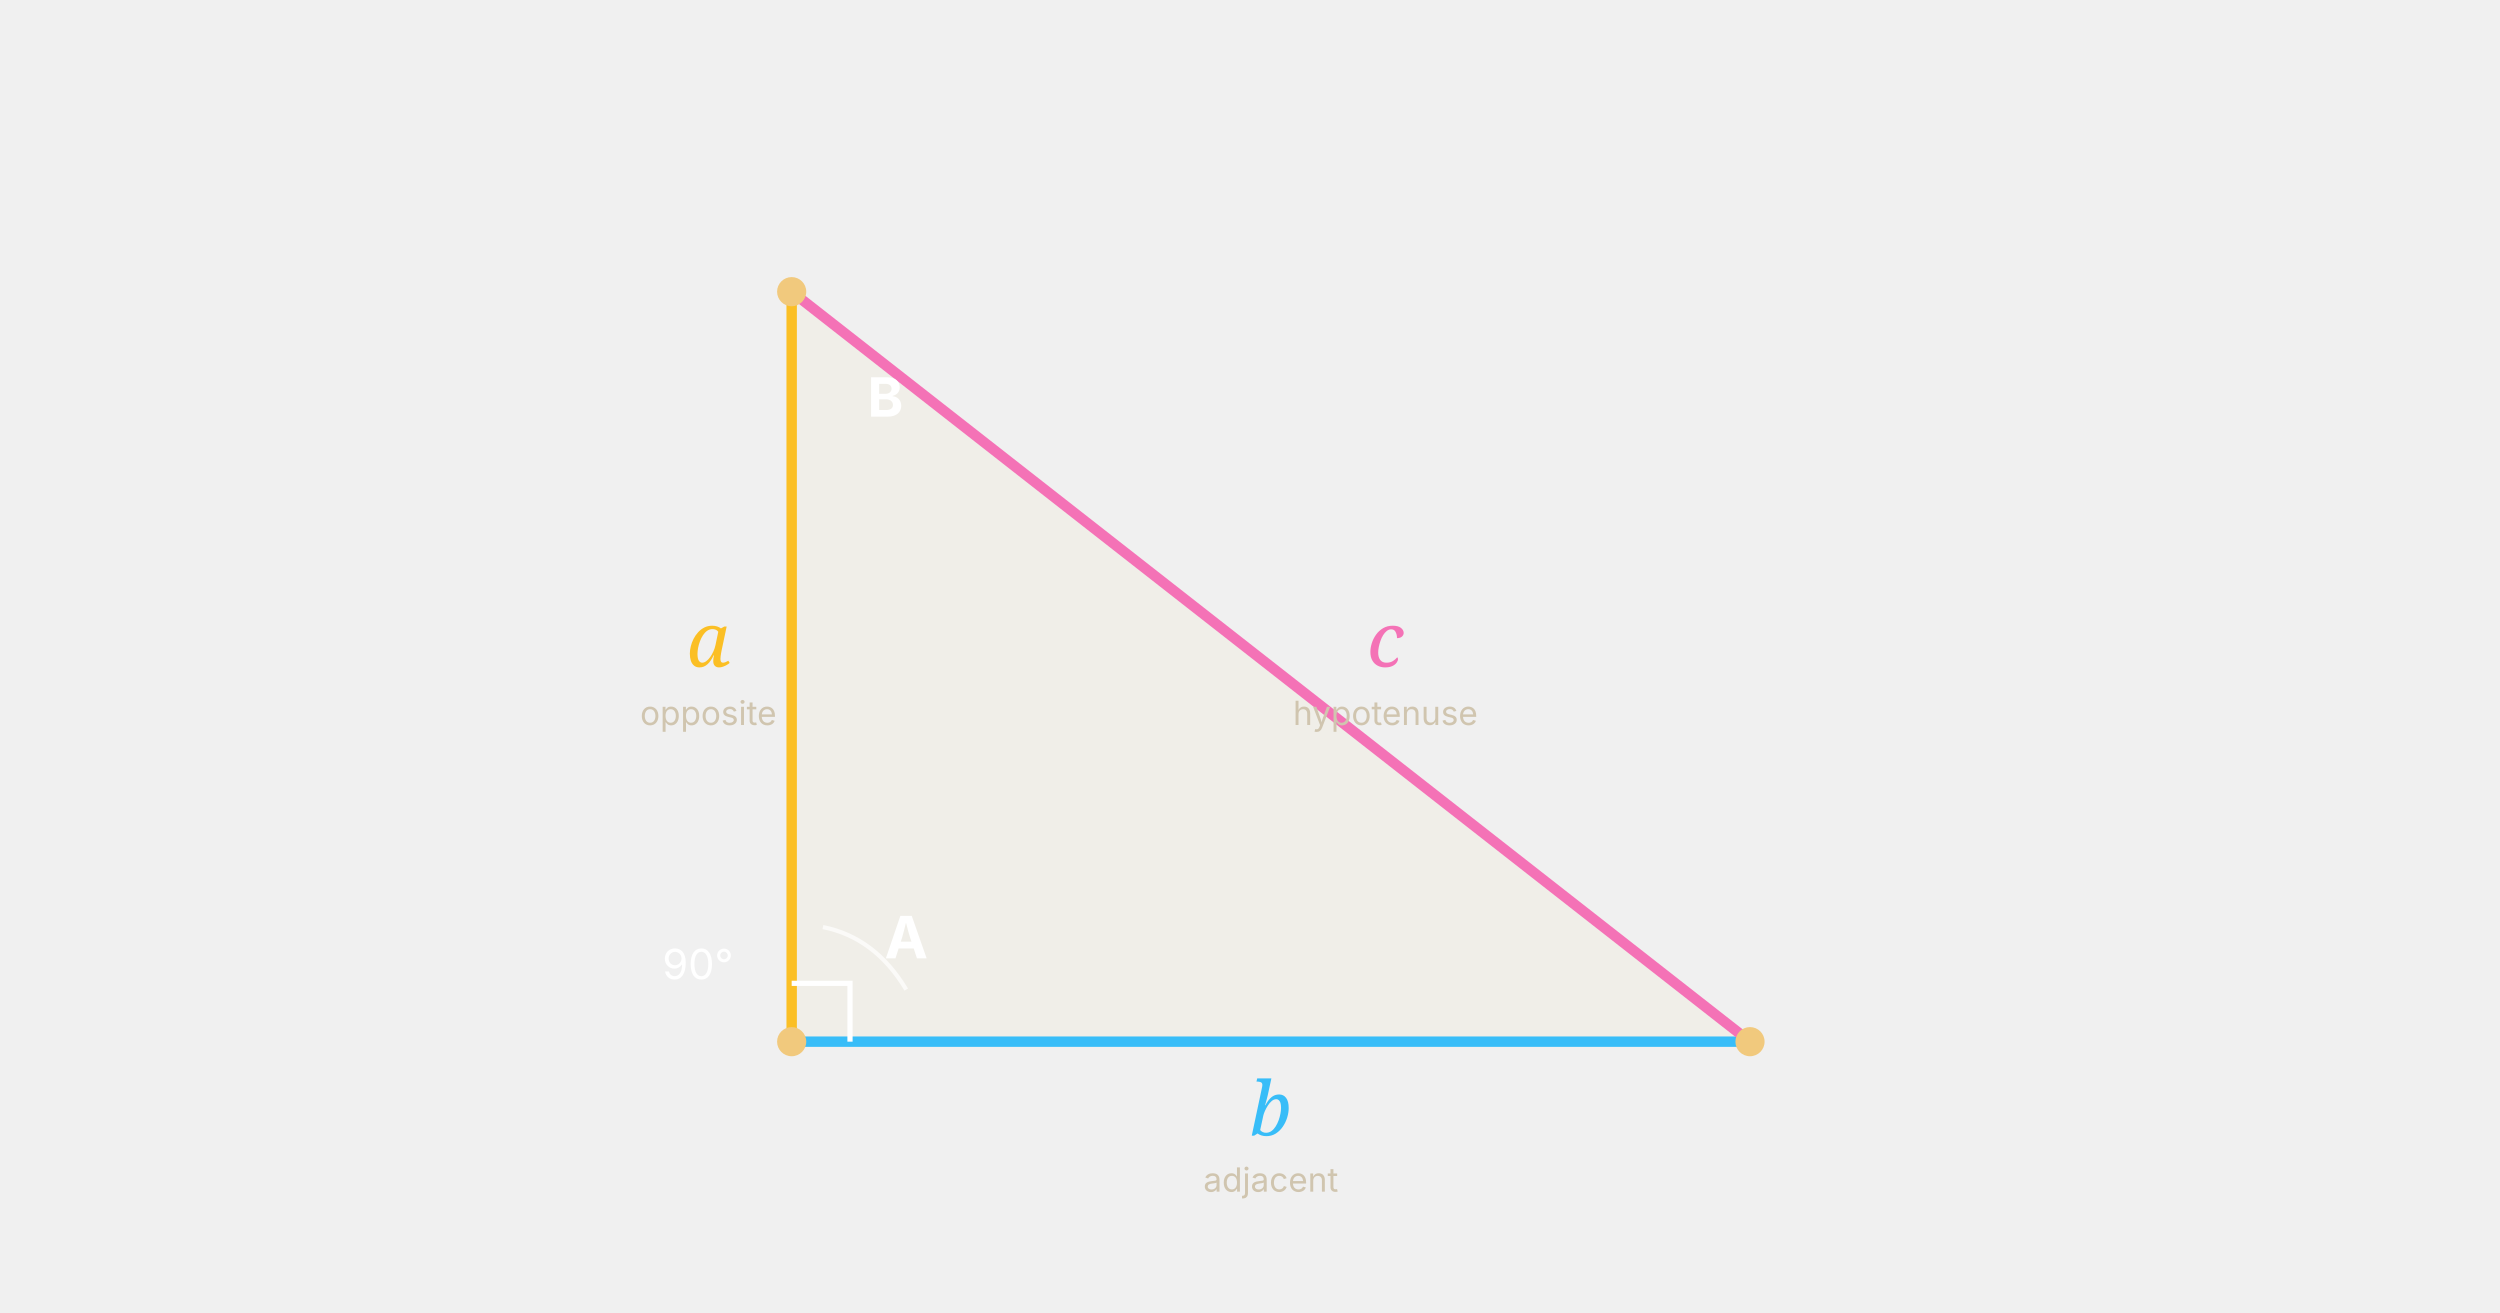
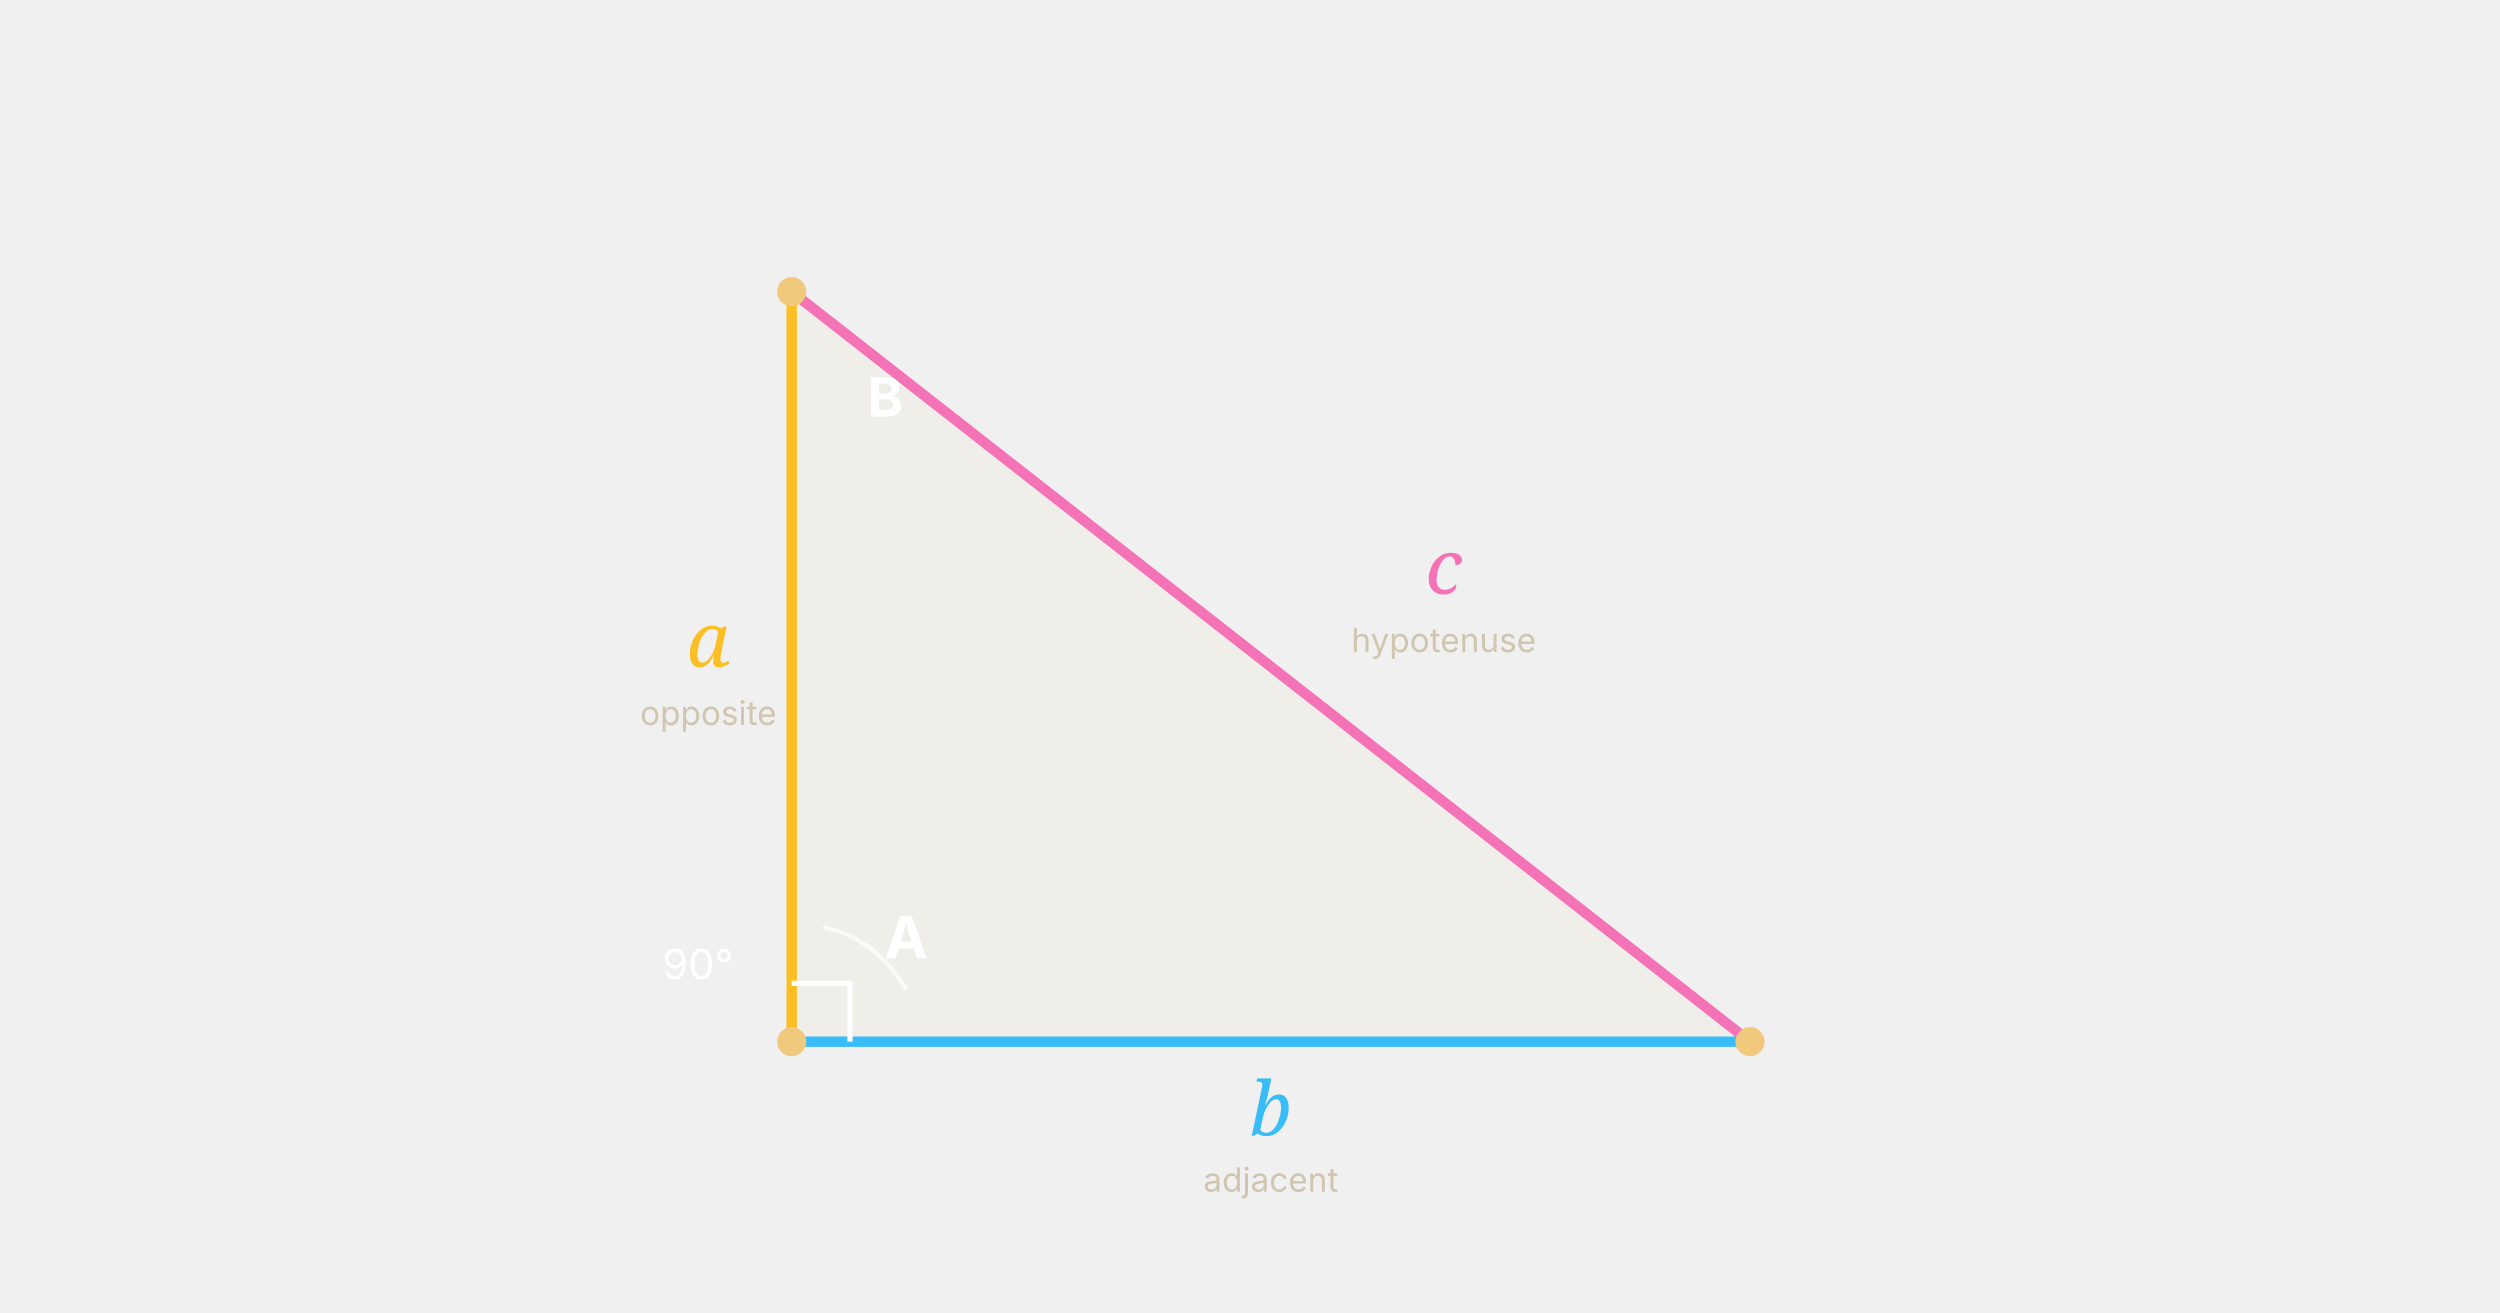
<svg xmlns="http://www.w3.org/2000/svg" width="1200" height="630" viewBox="0 0 1200 630">
  <polygon points="380,500 840,500 380,140" fill="rgba(241,201,125,0.07)" />
  <line x1="380" y1="500" x2="840" y2="500" stroke="#38bdf8" stroke-width="5" stroke-linecap="round" />
  <line x1="380" y1="500" x2="380" y2="140" stroke="#fbbf24" stroke-width="5" stroke-linecap="round" />
  <line x1="840" y1="500" x2="380" y2="140" stroke="#f472b6" stroke-width="5" stroke-linecap="round" />
  <polyline points="380,472 408,472 408,500" stroke="#ffffff" stroke-width="2.5" fill="none" />
  <circle cx="380" cy="500" r="7" fill="#f1c97d" />
  <circle cx="840" cy="500" r="7" fill="#f1c97d" />
  <circle cx="380" cy="140" r="7" fill="#f1c97d" />
  <text x="610.0" y="545" font-family="Noto Serif, Georgia, serif" font-size="36" fill="#38bdf8" text-anchor="middle" font-style="italic">b</text>
  <text x="610.0" y="572" font-family="system-ui, -apple-system, 'Segoe UI', sans-serif" font-size="16" fill="#d0c5af" text-anchor="middle">adjacent</text>
  <text x="340" y="320.0" font-family="Noto Serif, Georgia, serif" font-size="36" fill="#fbbf24" text-anchor="middle" font-style="italic">a</text>
  <text x="340" y="348.0" font-family="system-ui, -apple-system, 'Segoe UI', sans-serif" font-size="16" fill="#d0c5af" text-anchor="middle">opposite</text>
-   <text x="665.0" y="320.0" font-family="Noto Serif, Georgia, serif" font-size="36" fill="#f472b6" text-anchor="middle" font-style="italic">c</text>
-   <text x="665.0" y="348.0" font-family="system-ui, -apple-system, 'Segoe UI', sans-serif" font-size="16" fill="#d0c5af" text-anchor="middle">hypotenuse</text>
+   <text x="693" y="285" font-family="Noto Serif, Georgia, serif" font-size="36" fill="#f472b6" text-anchor="middle" font-style="italic">c</text>
+   <text x="693" y="313" font-family="system-ui, -apple-system, 'Segoe UI', sans-serif" font-size="16" fill="#d0c5af" text-anchor="middle">hypotenuse</text>
  <text x="435" y="460" font-family="system-ui, -apple-system, 'Segoe UI', sans-serif" font-size="28" fill="#ffffff" text-anchor="middle" font-weight="bold">A</text>
  <path d="M 395 445 Q 420 450 435 475" stroke="#ffffff" stroke-width="2" fill="none" opacity="0.7" />
  <text x="425" y="200" font-family="system-ui, -apple-system, 'Segoe UI', sans-serif" font-size="26" fill="#ffffff" text-anchor="middle" font-weight="bold">B</text>
  <text x="335" y="470" font-family="system-ui, -apple-system, 'Segoe UI', sans-serif" font-size="20" fill="#ffffff" text-anchor="middle">90°</text>
</svg>
